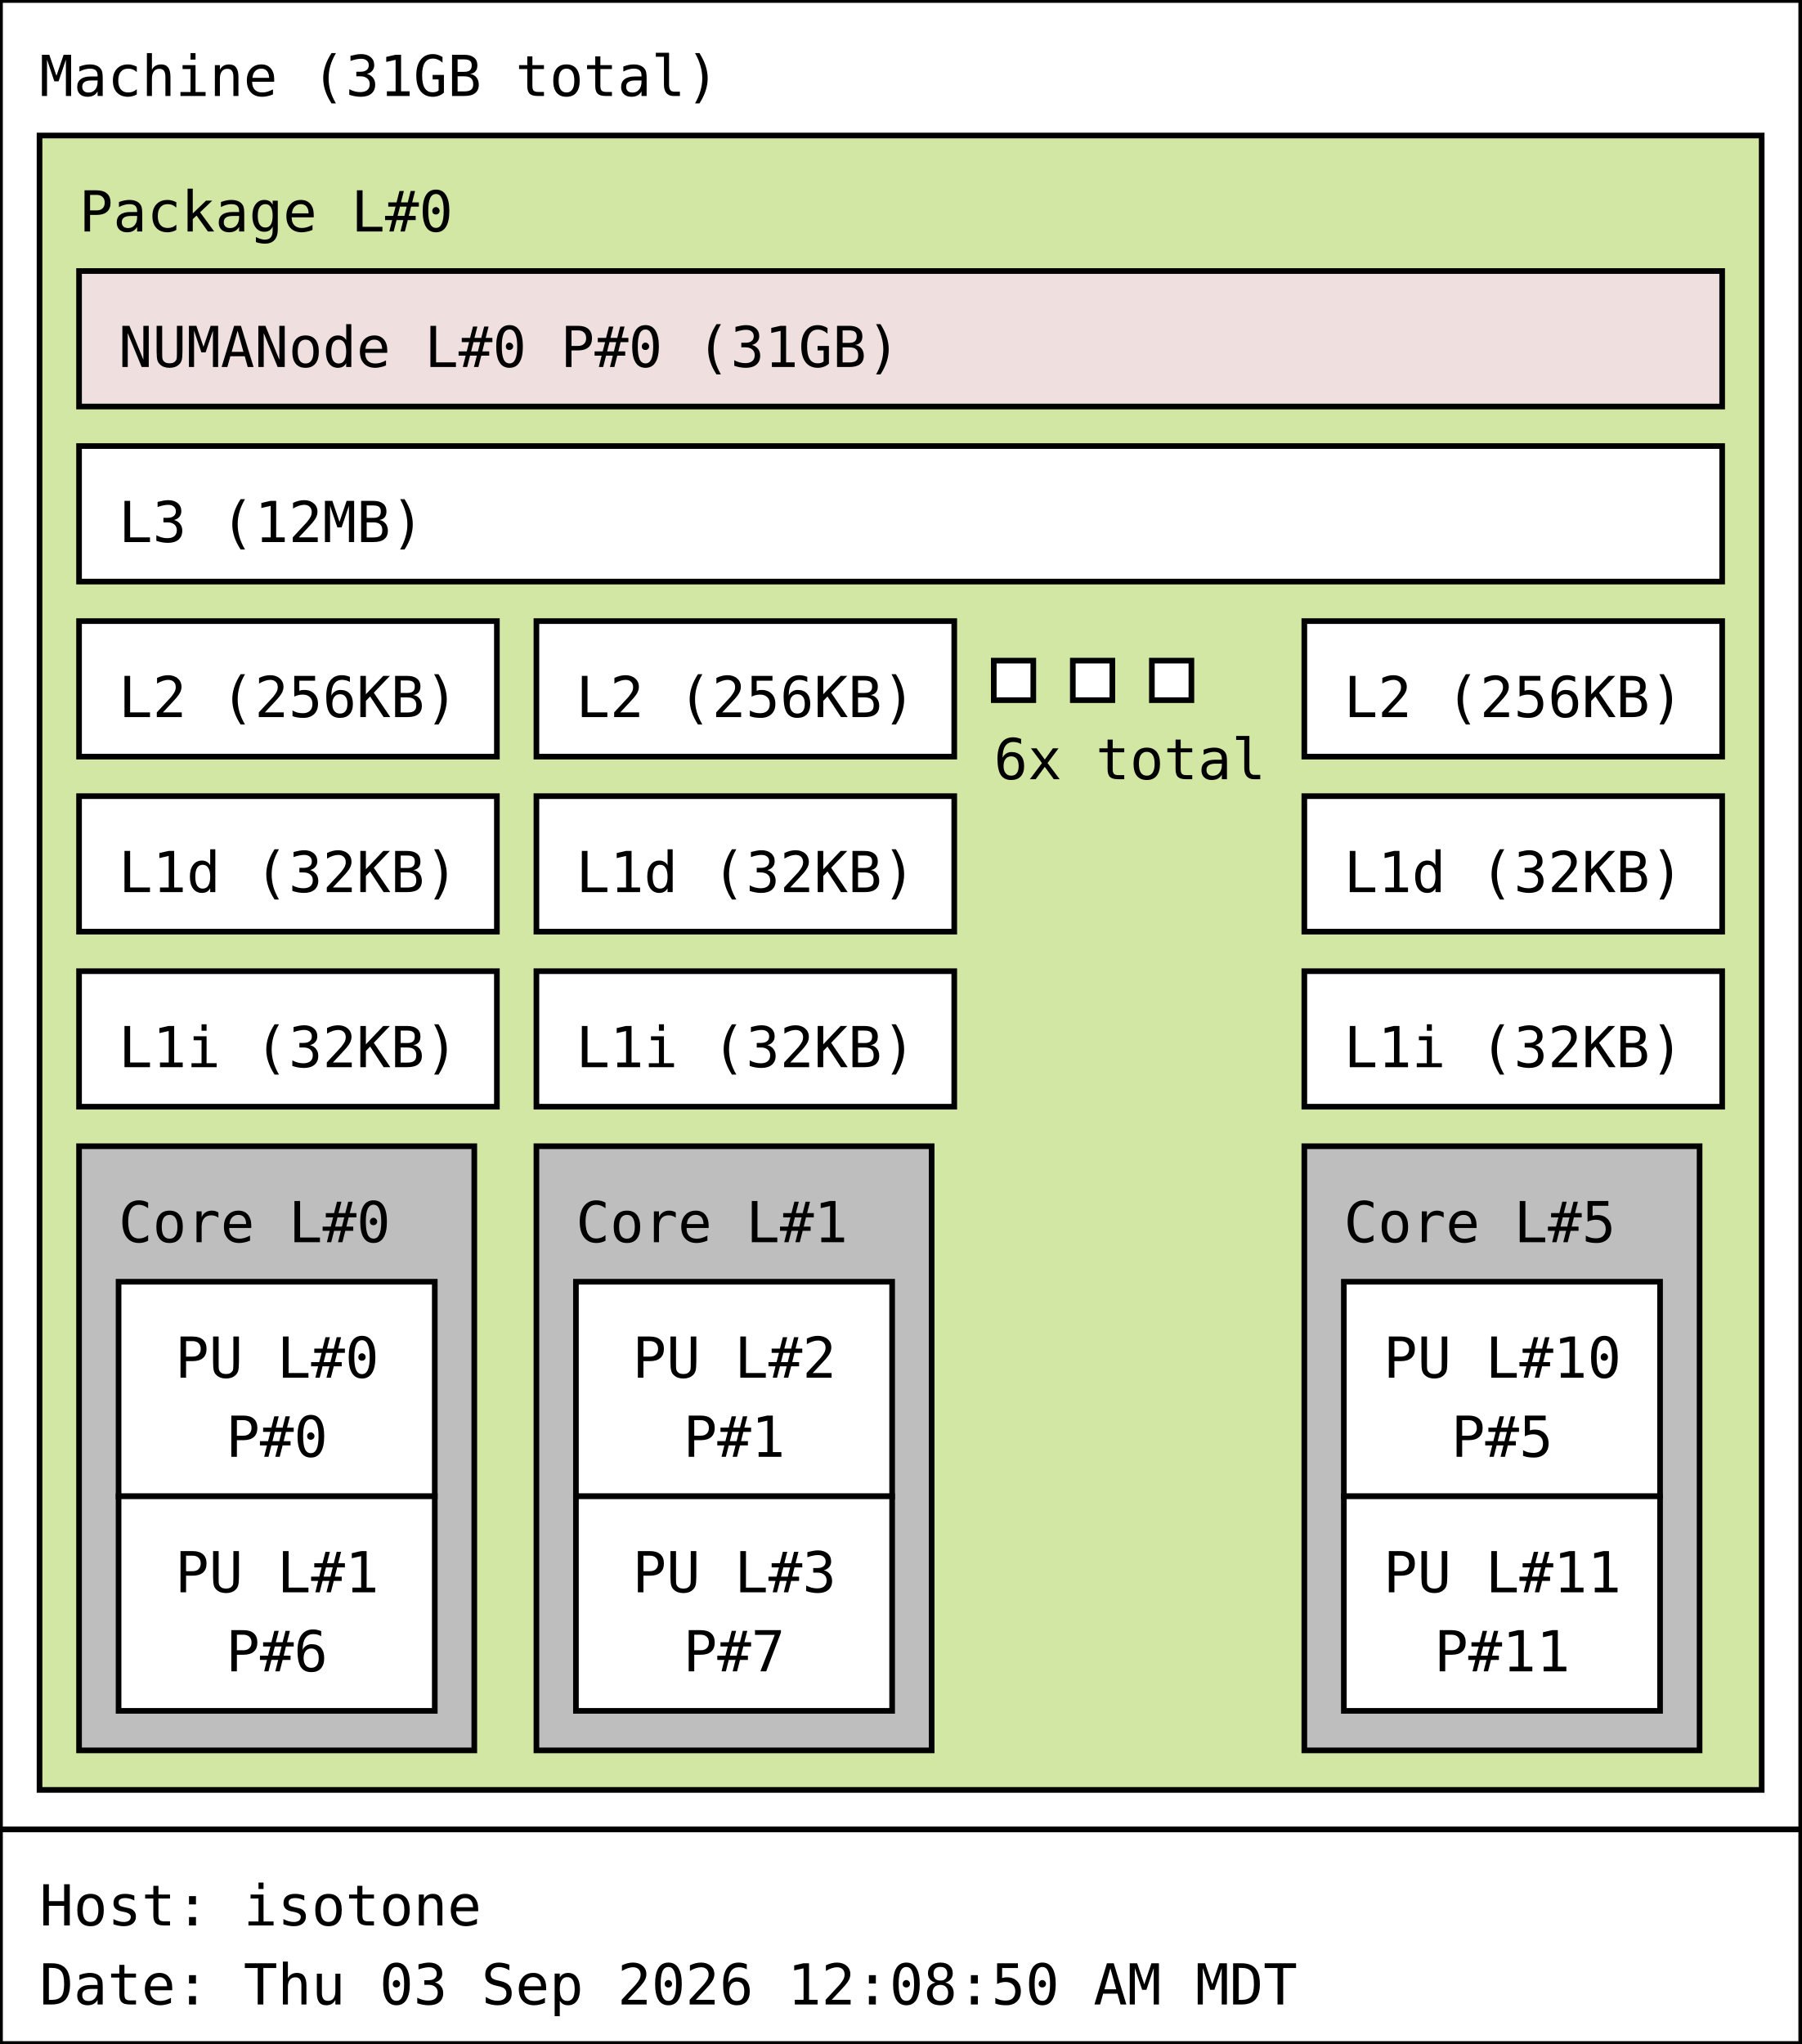
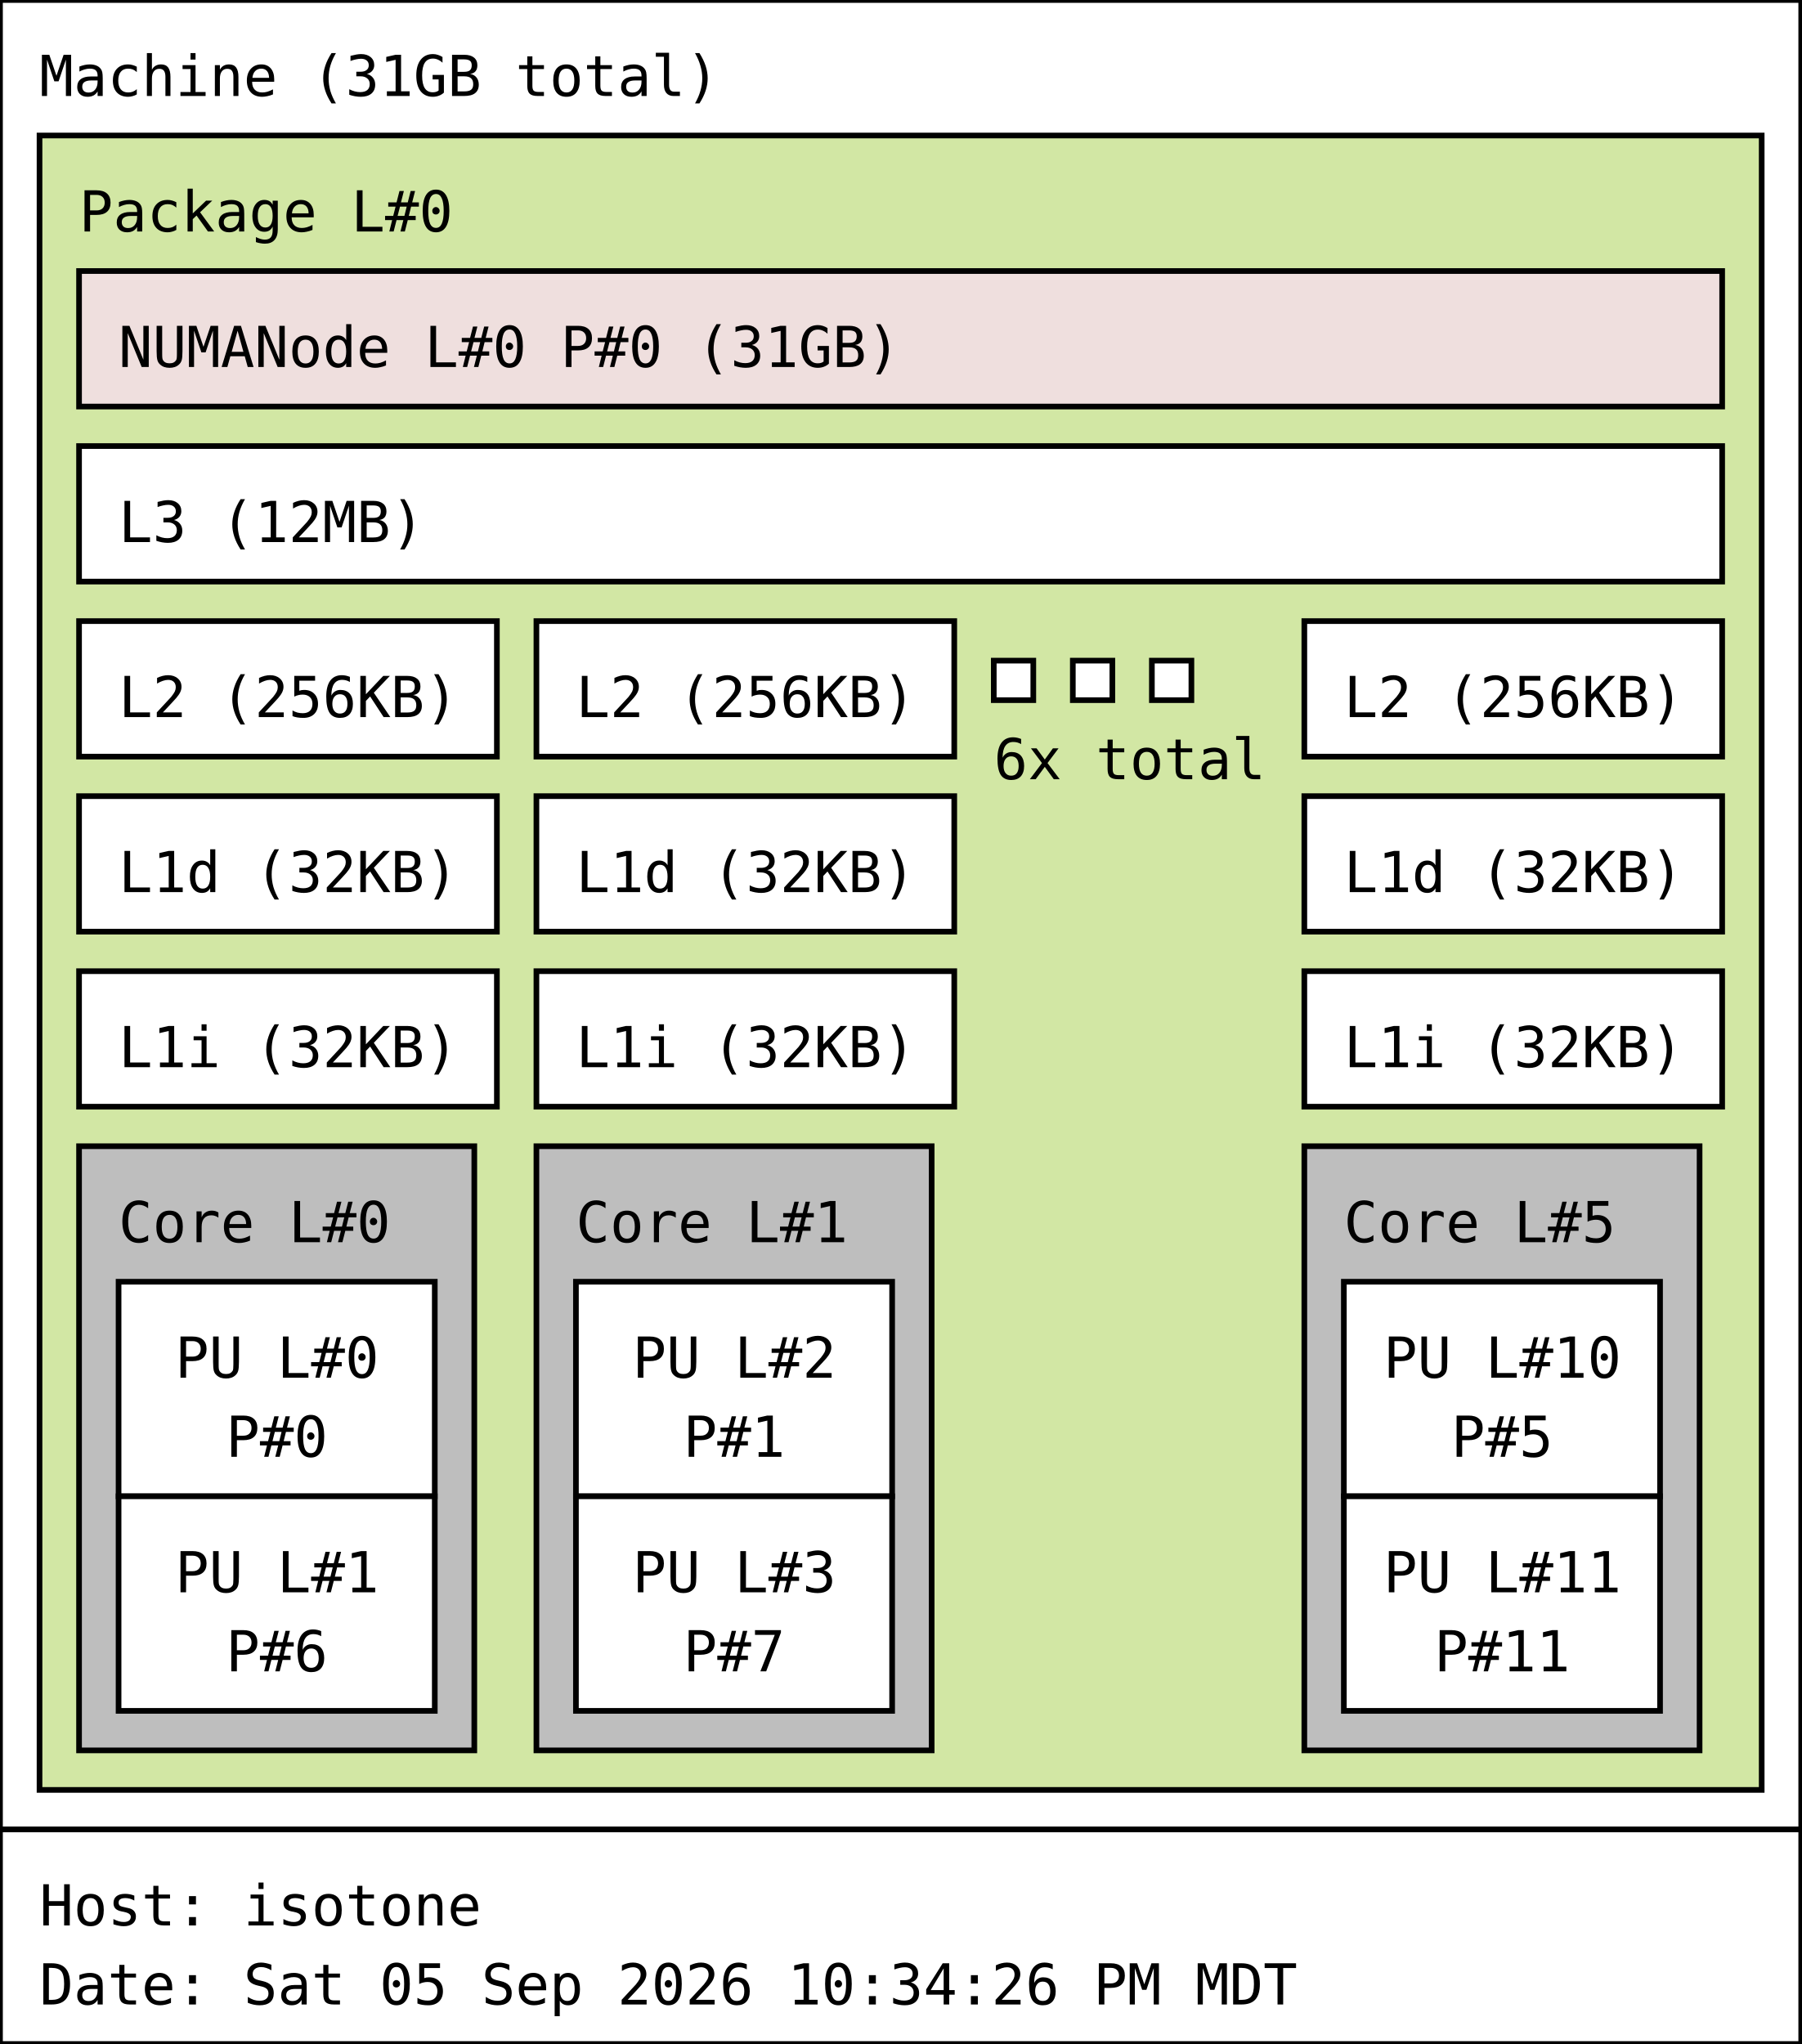
<svg xmlns="http://www.w3.org/2000/svg" width="319px" height="362px" viewBox="0 0 319px 362px" version="1.1">
  <rect id="Machine_0_rect" class="Machine" x="0" y="0" width="319" height="324" fill="rgb(255,255,255)" stroke="rgb(0,0,0)" stroke-width="1" />
  <text id="Machine_0_text" class="Machine" font-family="Monospace" x="7" y="17" fill="rgb(0,0,0)" font-size="10px">Machine (31GB total)</text>
  <rect id="Package_0_rect" class="Package" x="7" y="24" width="305" height="293" fill="rgb(210,231,164)" stroke="rgb(0,0,0)" stroke-width="1" />
  <text id="Package_0_text" class="Package" font-family="Monospace" x="14" y="41" fill="rgb(0,0,0)" font-size="10px">Package L#0</text>
  <rect id="L3_0_rect" class="L3" x="14" y="79" width="291" height="24" fill="rgb(255,255,255)" stroke="rgb(0,0,0)" stroke-width="1" />
  <text id="L3_0_text" class="L3" font-family="Monospace" x="21" y="96" fill="rgb(0,0,0)" font-size="10px">L3 (12MB)</text>
  <rect id="L2_0_rect" class="L2" x="14" y="110" width="74" height="24" fill="rgb(255,255,255)" stroke="rgb(0,0,0)" stroke-width="1" />
  <text id="L2_0_text" class="L2" font-family="Monospace" x="21" y="127" fill="rgb(0,0,0)" font-size="10px">L2 (256KB)</text>
  <rect id="L1d_0_rect" class="L1d" x="14" y="141" width="74" height="24" fill="rgb(255,255,255)" stroke="rgb(0,0,0)" stroke-width="1" />
  <text id="L1d_0_text" class="L1d" font-family="Monospace" x="21" y="158" fill="rgb(0,0,0)" font-size="10px">L1d (32KB)</text>
  <rect id="L1i_0_rect" class="L1i" x="14" y="172" width="74" height="24" fill="rgb(255,255,255)" stroke="rgb(0,0,0)" stroke-width="1" />
  <text id="L1i_0_text" class="L1i" font-family="Monospace" x="21" y="189" fill="rgb(0,0,0)" font-size="10px">L1i (32KB)</text>
  <rect id="Core_0_rect" class="Core" x="14" y="203" width="70" height="107" fill="rgb(190,190,190)" stroke="rgb(0,0,0)" stroke-width="1" />
  <text id="Core_0_text" class="Core" font-family="Monospace" x="21" y="220" fill="rgb(0,0,0)" font-size="10px">Core L#0</text>
  <rect id="PU_0_rect" class="PU" x="21" y="227" width="56" height="38" fill="rgb(255,255,255)" stroke="rgb(0,0,0)" stroke-width="1" />
  <text id="PU_0_text" class="PU" font-family="Monospace" x="31" y="244" fill="rgb(0,0,0)" font-size="10px">PU L#0</text>
  <text id="PU_0_text_1" class="PU" font-family="Monospace" x="40" y="258" fill="rgb(0,0,0)" font-size="10px">P#0</text>
  <rect id="PU_1_rect" class="PU" x="21" y="265" width="56" height="38" fill="rgb(255,255,255)" stroke="rgb(0,0,0)" stroke-width="1" />
  <text id="PU_1_text" class="PU" font-family="Monospace" x="31" y="282" fill="rgb(0,0,0)" font-size="10px">PU L#1</text>
  <text id="PU_1_text_1" class="PU" font-family="Monospace" x="40" y="296" fill="rgb(0,0,0)" font-size="10px">P#6</text>
  <rect id="L2_1_rect" class="L2" x="95" y="110" width="74" height="24" fill="rgb(255,255,255)" stroke="rgb(0,0,0)" stroke-width="1" />
  <text id="L2_1_text" class="L2" font-family="Monospace" x="102" y="127" fill="rgb(0,0,0)" font-size="10px">L2 (256KB)</text>
  <rect id="L1d_1_rect" class="L1d" x="95" y="141" width="74" height="24" fill="rgb(255,255,255)" stroke="rgb(0,0,0)" stroke-width="1" />
  <text id="L1d_1_text" class="L1d" font-family="Monospace" x="102" y="158" fill="rgb(0,0,0)" font-size="10px">L1d (32KB)</text>
  <rect id="L1i_1_rect" class="L1i" x="95" y="172" width="74" height="24" fill="rgb(255,255,255)" stroke="rgb(0,0,0)" stroke-width="1" />
  <text id="L1i_1_text" class="L1i" font-family="Monospace" x="102" y="189" fill="rgb(0,0,0)" font-size="10px">L1i (32KB)</text>
  <rect id="Core_1_rect" class="Core" x="95" y="203" width="70" height="107" fill="rgb(190,190,190)" stroke="rgb(0,0,0)" stroke-width="1" />
  <text id="Core_1_text" class="Core" font-family="Monospace" x="102" y="220" fill="rgb(0,0,0)" font-size="10px">Core L#1</text>
  <rect id="PU_2_rect" class="PU" x="102" y="227" width="56" height="38" fill="rgb(255,255,255)" stroke="rgb(0,0,0)" stroke-width="1" />
  <text id="PU_2_text" class="PU" font-family="Monospace" x="112" y="244" fill="rgb(0,0,0)" font-size="10px">PU L#2</text>
  <text id="PU_2_text_1" class="PU" font-family="Monospace" x="121" y="258" fill="rgb(0,0,0)" font-size="10px">P#1</text>
  <rect id="PU_3_rect" class="PU" x="102" y="265" width="56" height="38" fill="rgb(255,255,255)" stroke="rgb(0,0,0)" stroke-width="1" />
  <text id="PU_3_text" class="PU" font-family="Monospace" x="112" y="282" fill="rgb(0,0,0)" font-size="10px">PU L#3</text>
  <text id="PU_3_text_1" class="PU" font-family="Monospace" x="121" y="296" fill="rgb(0,0,0)" font-size="10px">P#7</text>
  <rect id="L2_2_rect" class="L2" x="176" y="117" width="7" height="7" fill="rgb(255,255,255)" stroke="rgb(0,0,0)" stroke-width="1" />
  <rect id="L2_2_rect" class="L2" x="190" y="117" width="7" height="7" fill="rgb(255,255,255)" stroke="rgb(0,0,0)" stroke-width="1" />
  <rect id="L2_2_rect" class="L2" x="204" y="117" width="7" height="7" fill="rgb(255,255,255)" stroke="rgb(0,0,0)" stroke-width="1" />
  <text id="L2_2_text" class="L2" font-family="Monospace" x="176" y="138" fill="rgb(0,0,0)" font-size="10px">6x total</text>
  <rect id="L2_5_rect" class="L2" x="231" y="110" width="74" height="24" fill="rgb(255,255,255)" stroke="rgb(0,0,0)" stroke-width="1" />
  <text id="L2_5_text" class="L2" font-family="Monospace" x="238" y="127" fill="rgb(0,0,0)" font-size="10px">L2 (256KB)</text>
  <rect id="L1d_5_rect" class="L1d" x="231" y="141" width="74" height="24" fill="rgb(255,255,255)" stroke="rgb(0,0,0)" stroke-width="1" />
  <text id="L1d_5_text" class="L1d" font-family="Monospace" x="238" y="158" fill="rgb(0,0,0)" font-size="10px">L1d (32KB)</text>
  <rect id="L1i_5_rect" class="L1i" x="231" y="172" width="74" height="24" fill="rgb(255,255,255)" stroke="rgb(0,0,0)" stroke-width="1" />
  <text id="L1i_5_text" class="L1i" font-family="Monospace" x="238" y="189" fill="rgb(0,0,0)" font-size="10px">L1i (32KB)</text>
  <rect id="Core_5_rect" class="Core" x="231" y="203" width="70" height="107" fill="rgb(190,190,190)" stroke="rgb(0,0,0)" stroke-width="1" />
  <text id="Core_5_text" class="Core" font-family="Monospace" x="238" y="220" fill="rgb(0,0,0)" font-size="10px">Core L#5</text>
  <rect id="PU_10_rect" class="PU" x="238" y="227" width="56" height="38" fill="rgb(255,255,255)" stroke="rgb(0,0,0)" stroke-width="1" />
  <text id="PU_10_text" class="PU" font-family="Monospace" x="245" y="244" fill="rgb(0,0,0)" font-size="10px">PU L#10</text>
  <text id="PU_10_text_1" class="PU" font-family="Monospace" x="257" y="258" fill="rgb(0,0,0)" font-size="10px">P#5</text>
  <rect id="PU_11_rect" class="PU" x="238" y="265" width="56" height="38" fill="rgb(255,255,255)" stroke="rgb(0,0,0)" stroke-width="1" />
  <text id="PU_11_text" class="PU" font-family="Monospace" x="245" y="282" fill="rgb(0,0,0)" font-size="10px">PU L#11</text>
  <text id="PU_11_text_1" class="PU" font-family="Monospace" x="254" y="296" fill="rgb(0,0,0)" font-size="10px">P#11</text>
  <rect id="NUMANode_0_rect" class="NUMANode" x="14" y="48" width="291" height="24" fill="rgb(239,223,222)" stroke="rgb(0,0,0)" stroke-width="1" />
  <text id="NUMANode_0_text" class="NUMANode" font-family="Monospace" x="21" y="65" fill="rgb(0,0,0)" font-size="10px">NUMANode L#0 P#0 (31GB)</text>
  <rect id="anon_rect" x="0" y="324" width="319" height="38" fill="rgb(255,255,255)" stroke="rgb(0,0,0)" stroke-width="1" />
  <text id="anon_text" font-family="Monospace" x="7" y="341" fill="rgb(0,0,0)" font-size="10px">Host: isotone</text>
-   <text id="anon_text_1" font-family="Monospace" x="7" y="355" fill="rgb(0,0,0)" font-size="10px">Date: Thu 03 Sep 2026 12:08:50 AM MDT</text>
+   <text id="anon_text_1" font-family="Monospace" x="7" y="355" fill="rgb(0,0,0)" font-size="10px">Date: Sat 05 Sep 2026 10:34:26 PM MDT</text>
</svg>
